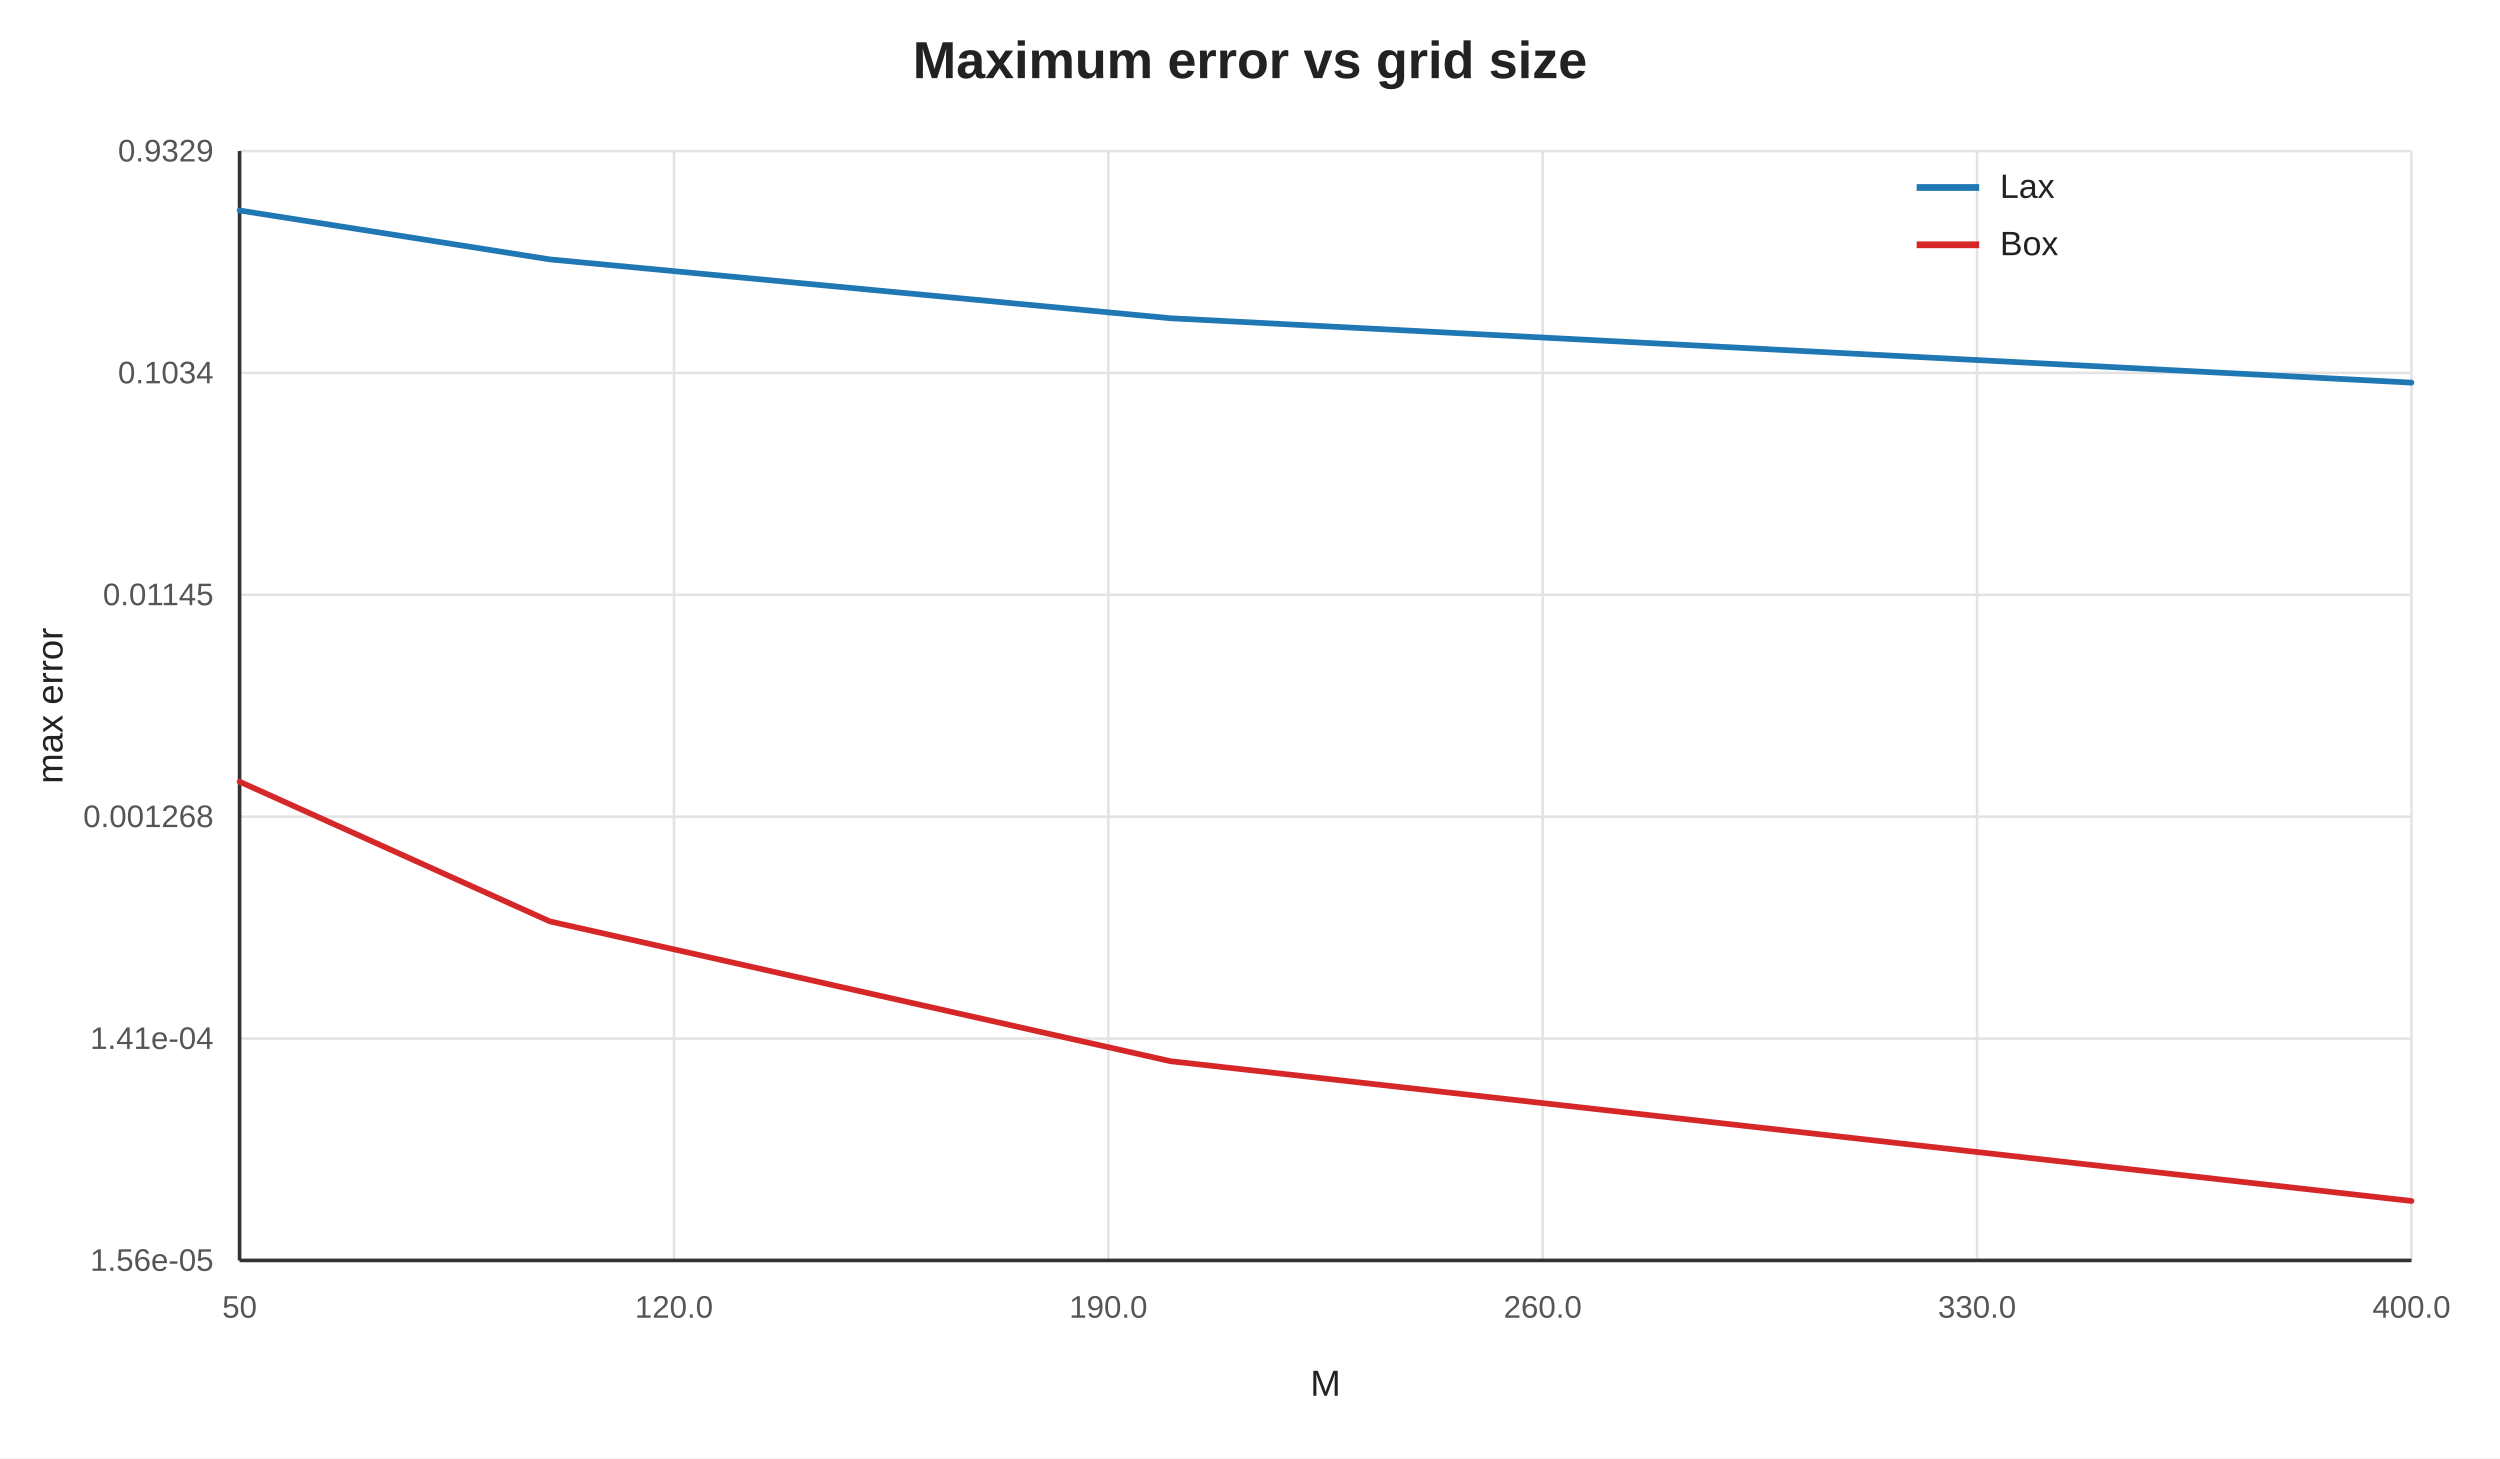
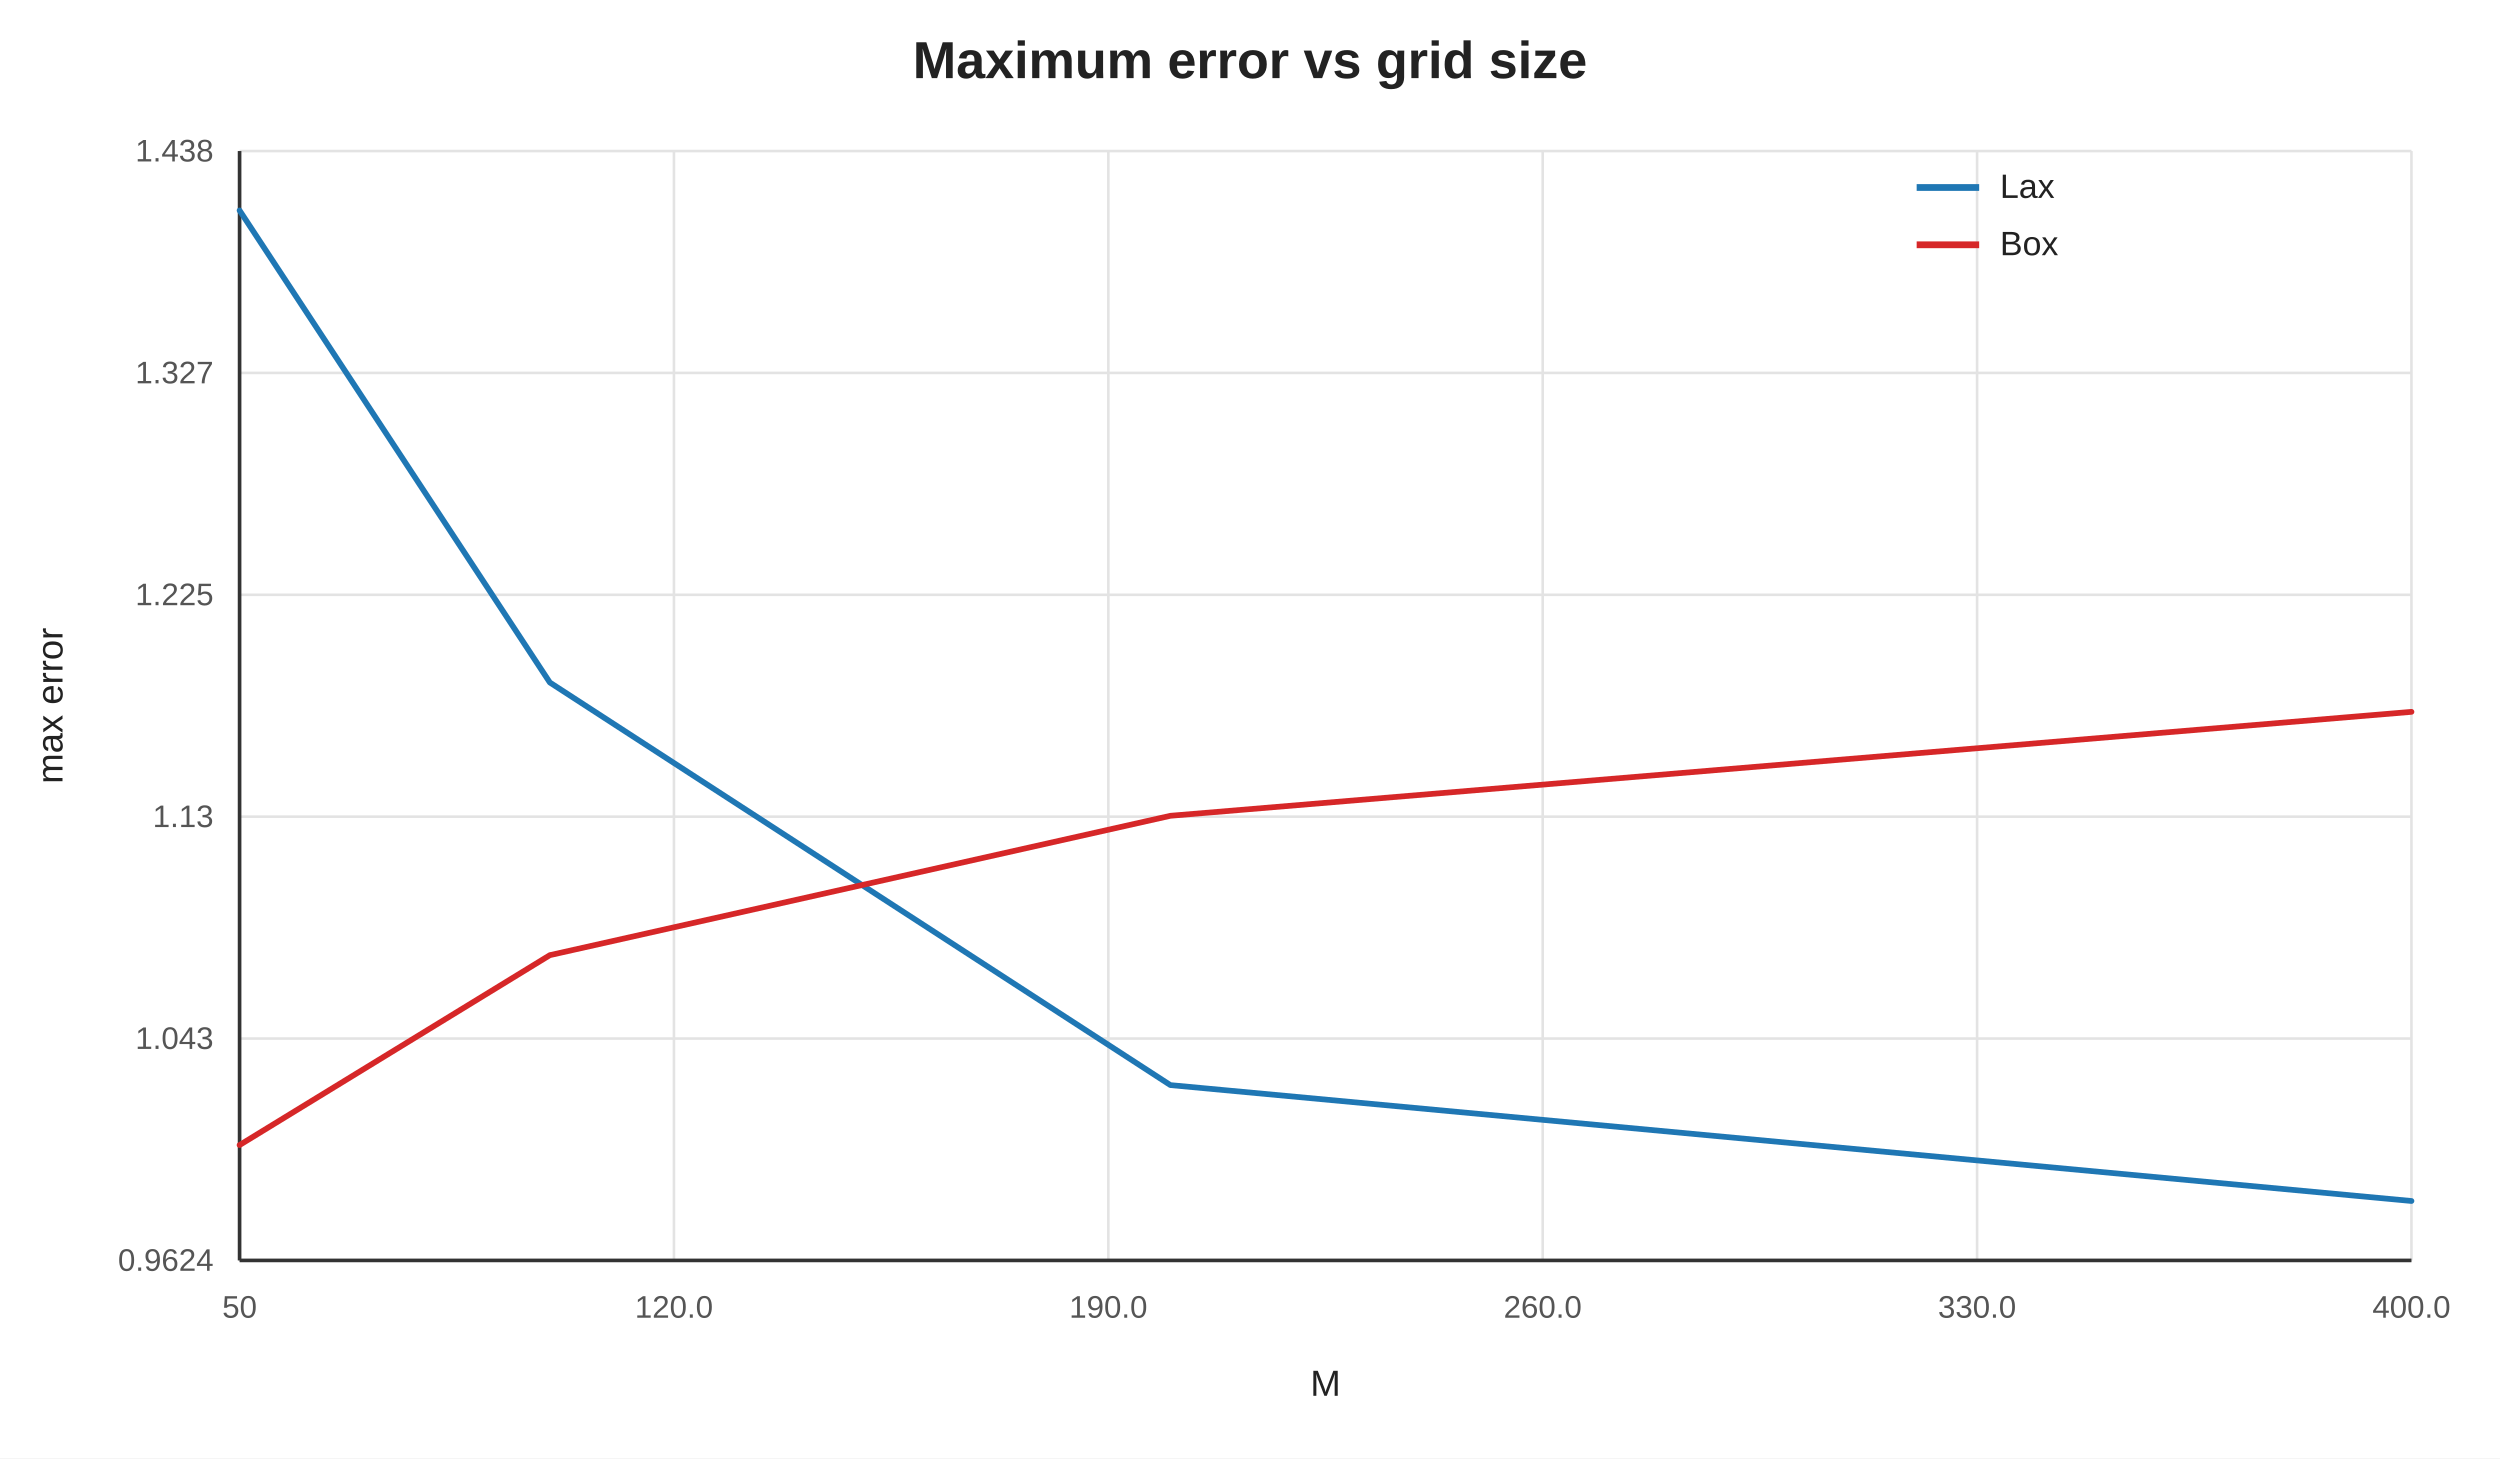
<svg xmlns="http://www.w3.org/2000/svg" width="960" height="560" viewBox="0 0 960 560">
  <style>
text { font-family: Arial, Helvetica, sans-serif; fill: #222; }
.title { font-size: 20px; font-weight: 700; }
.axis-label { font-size: 14px; }
.tick { font-size: 12px; fill: #555; }
.grid { stroke: #e3e3e3; stroke-width: 1; }
.axis { stroke: #333; stroke-width: 1.4; }
.legend { font-size: 13px; }
</style>
  <rect width="100%" height="100%" fill="white" />
  <text class="title" x="480.0" y="30" text-anchor="middle">Maximum error vs grid size</text>
  <line class="grid" x1="92.00" y1="58" x2="92.00" y2="484" />
  <text class="tick" x="92.00" y="506" text-anchor="middle">50</text>
  <line class="grid" x1="258.80" y1="58" x2="258.80" y2="484" />
  <text class="tick" x="258.80" y="506" text-anchor="middle">120.0</text>
  <line class="grid" x1="425.60" y1="58" x2="425.60" y2="484" />
  <text class="tick" x="425.60" y="506" text-anchor="middle">190.0</text>
  <line class="grid" x1="592.40" y1="58" x2="592.40" y2="484" />
  <text class="tick" x="592.40" y="506" text-anchor="middle">260.0</text>
  <line class="grid" x1="759.20" y1="58" x2="759.20" y2="484" />
  <text class="tick" x="759.20" y="506" text-anchor="middle">330.0</text>
  <line class="grid" x1="926.00" y1="58" x2="926.00" y2="484" />
  <text class="tick" x="926.00" y="506" text-anchor="middle">400.0</text>
  <line class="grid" x1="92" y1="484.00" x2="926" y2="484.00" />
-   <text class="tick" x="82" y="488.00" text-anchor="end">1.56e-05</text>
+   <text class="tick" x="82" y="488.00" text-anchor="end">0.9624</text>
  <line class="grid" x1="92" y1="398.80" x2="926" y2="398.80" />
-   <text class="tick" x="82" y="402.80" text-anchor="end">1.41e-04</text>
+   <text class="tick" x="82" y="402.80" text-anchor="end">1.043</text>
  <line class="grid" x1="92" y1="313.60" x2="926" y2="313.60" />
-   <text class="tick" x="82" y="317.60" text-anchor="end">0.001268</text>
+   <text class="tick" x="82" y="317.60" text-anchor="end">1.13</text>
  <line class="grid" x1="92" y1="228.40" x2="926" y2="228.40" />
-   <text class="tick" x="82" y="232.40" text-anchor="end">0.01145</text>
+   <text class="tick" x="82" y="232.40" text-anchor="end">1.225</text>
  <line class="grid" x1="92" y1="143.20" x2="926" y2="143.20" />
-   <text class="tick" x="82" y="147.20" text-anchor="end">0.1034</text>
+   <text class="tick" x="82" y="147.20" text-anchor="end">1.327</text>
  <line class="grid" x1="92" y1="58.00" x2="926" y2="58.00" />
-   <text class="tick" x="82" y="62.00" text-anchor="end">0.9329</text>
+   <text class="tick" x="82" y="62.00" text-anchor="end">1.438</text>
  <line class="axis" x1="92" y1="484" x2="926" y2="484" />
  <line class="axis" x1="92" y1="58" x2="92" y2="484" />
  <text class="axis-label" x="509.0" y="536" text-anchor="middle">M</text>
  <text class="axis-label" transform="translate(24,271.0) rotate(-90)" text-anchor="middle">max error</text>
-   <polyline points="92.00,80.82 211.14,99.61 449.43,122.21 926.00,146.93" fill="none" stroke="#1f77b4" stroke-width="2.2" stroke-linecap="round" stroke-linejoin="round" />
-   <polyline points="92.00,300.16 211.14,353.82 449.43,407.50 926.00,461.18" fill="none" stroke="#d62728" stroke-width="2.2" stroke-linecap="round" stroke-linejoin="round" />
+   <polyline points="92.00,80.82 211.14,262.08 449.43,416.68 926.00,461.18" fill="none" stroke="#1f77b4" stroke-width="2.2" stroke-linecap="round" stroke-linejoin="round" />
+   <polyline points="92.00,439.70 211.14,366.78 449.43,313.26 926.00,273.35" fill="none" stroke="#d62728" stroke-width="2.2" stroke-linecap="round" stroke-linejoin="round" />
  <line x1="736" y1="72" x2="760" y2="72" stroke="#1f77b4" stroke-width="2.6" />
  <text class="legend" x="768" y="76" text-anchor="start">Lax</text>
  <line x1="736" y1="94" x2="760" y2="94" stroke="#d62728" stroke-width="2.6" />
  <text class="legend" x="768" y="98" text-anchor="start">Box</text>
</svg>
